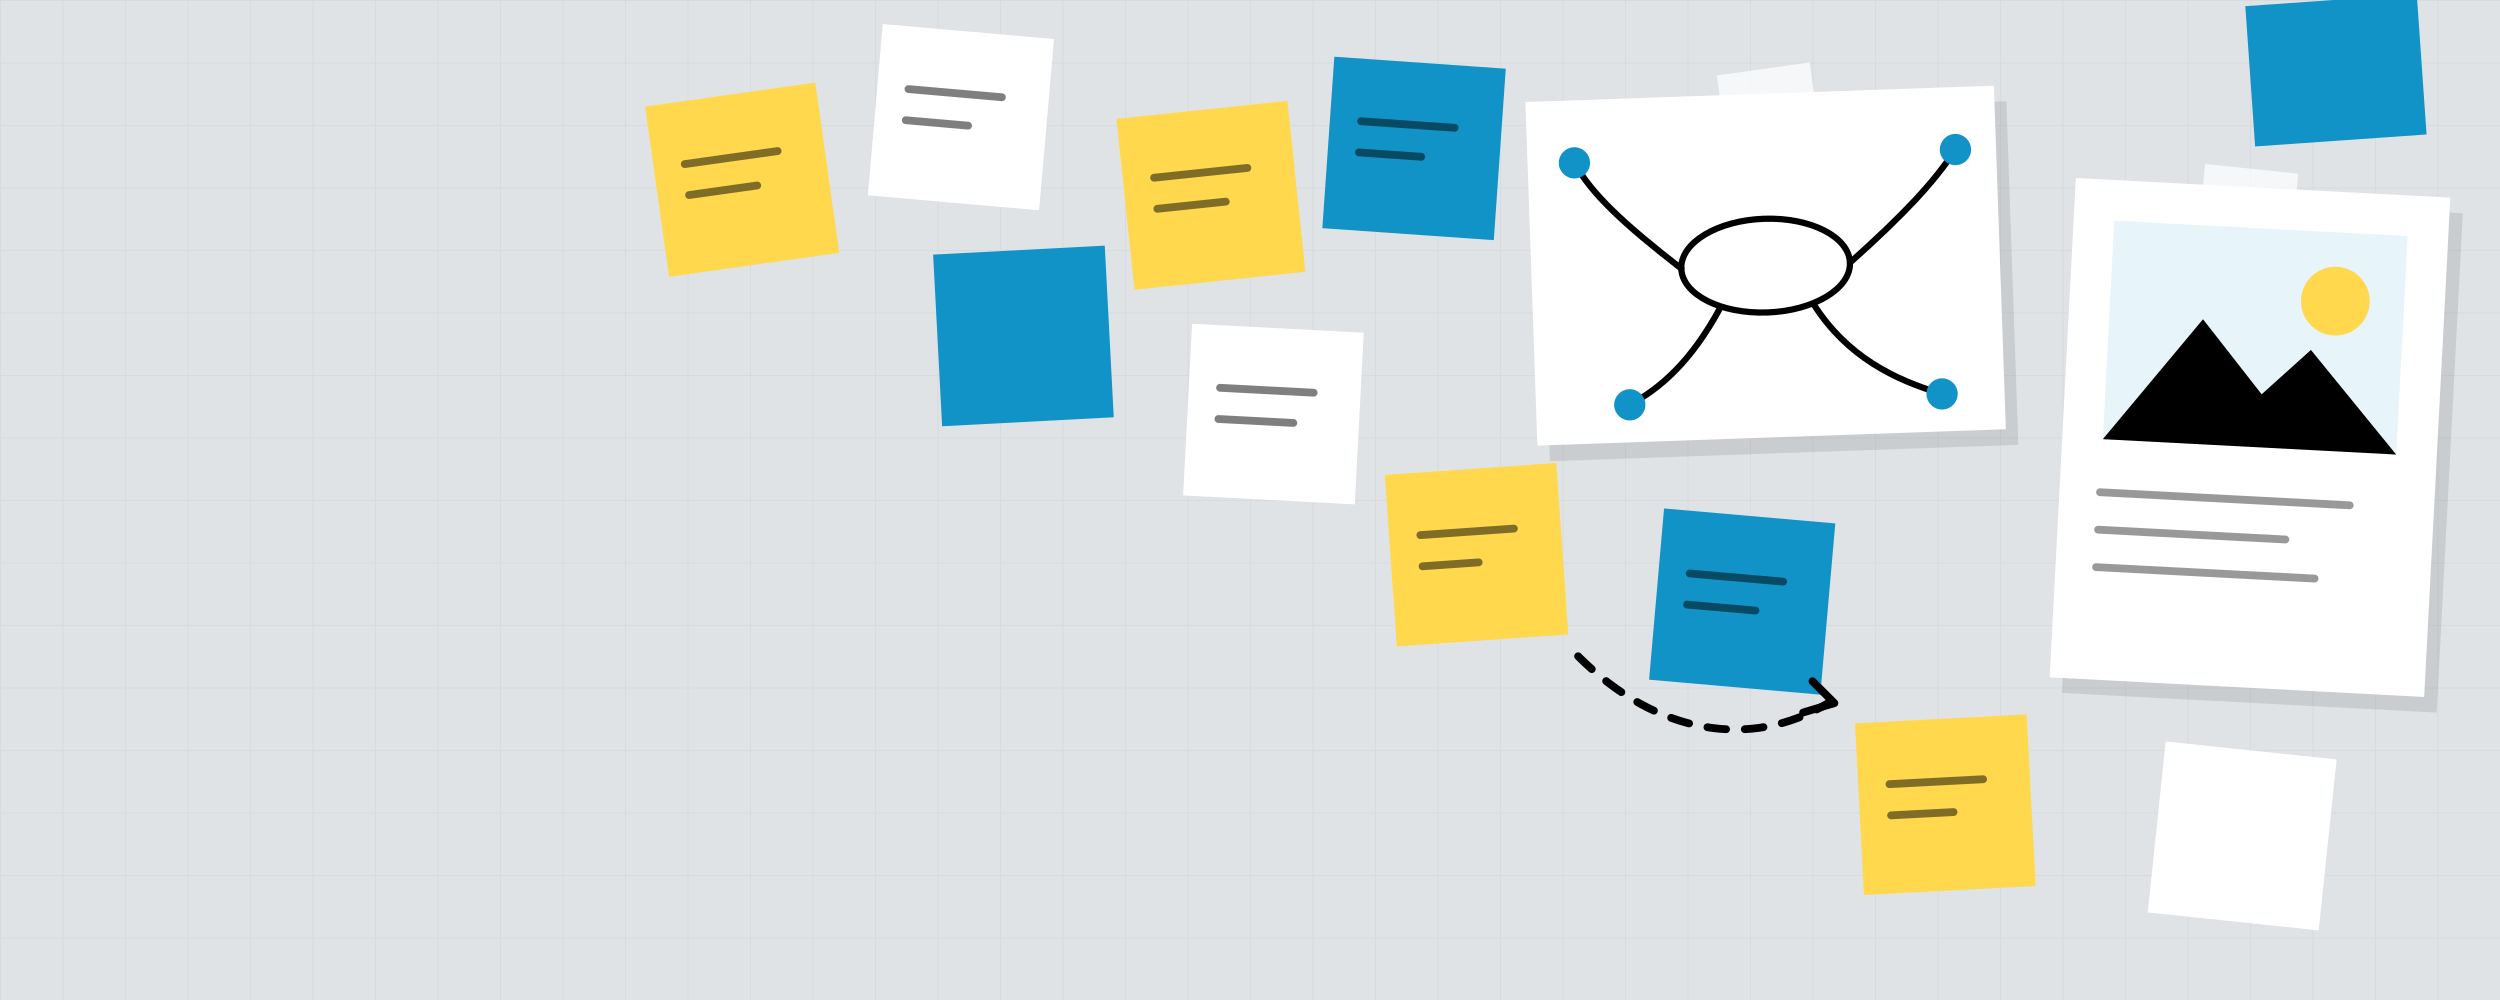
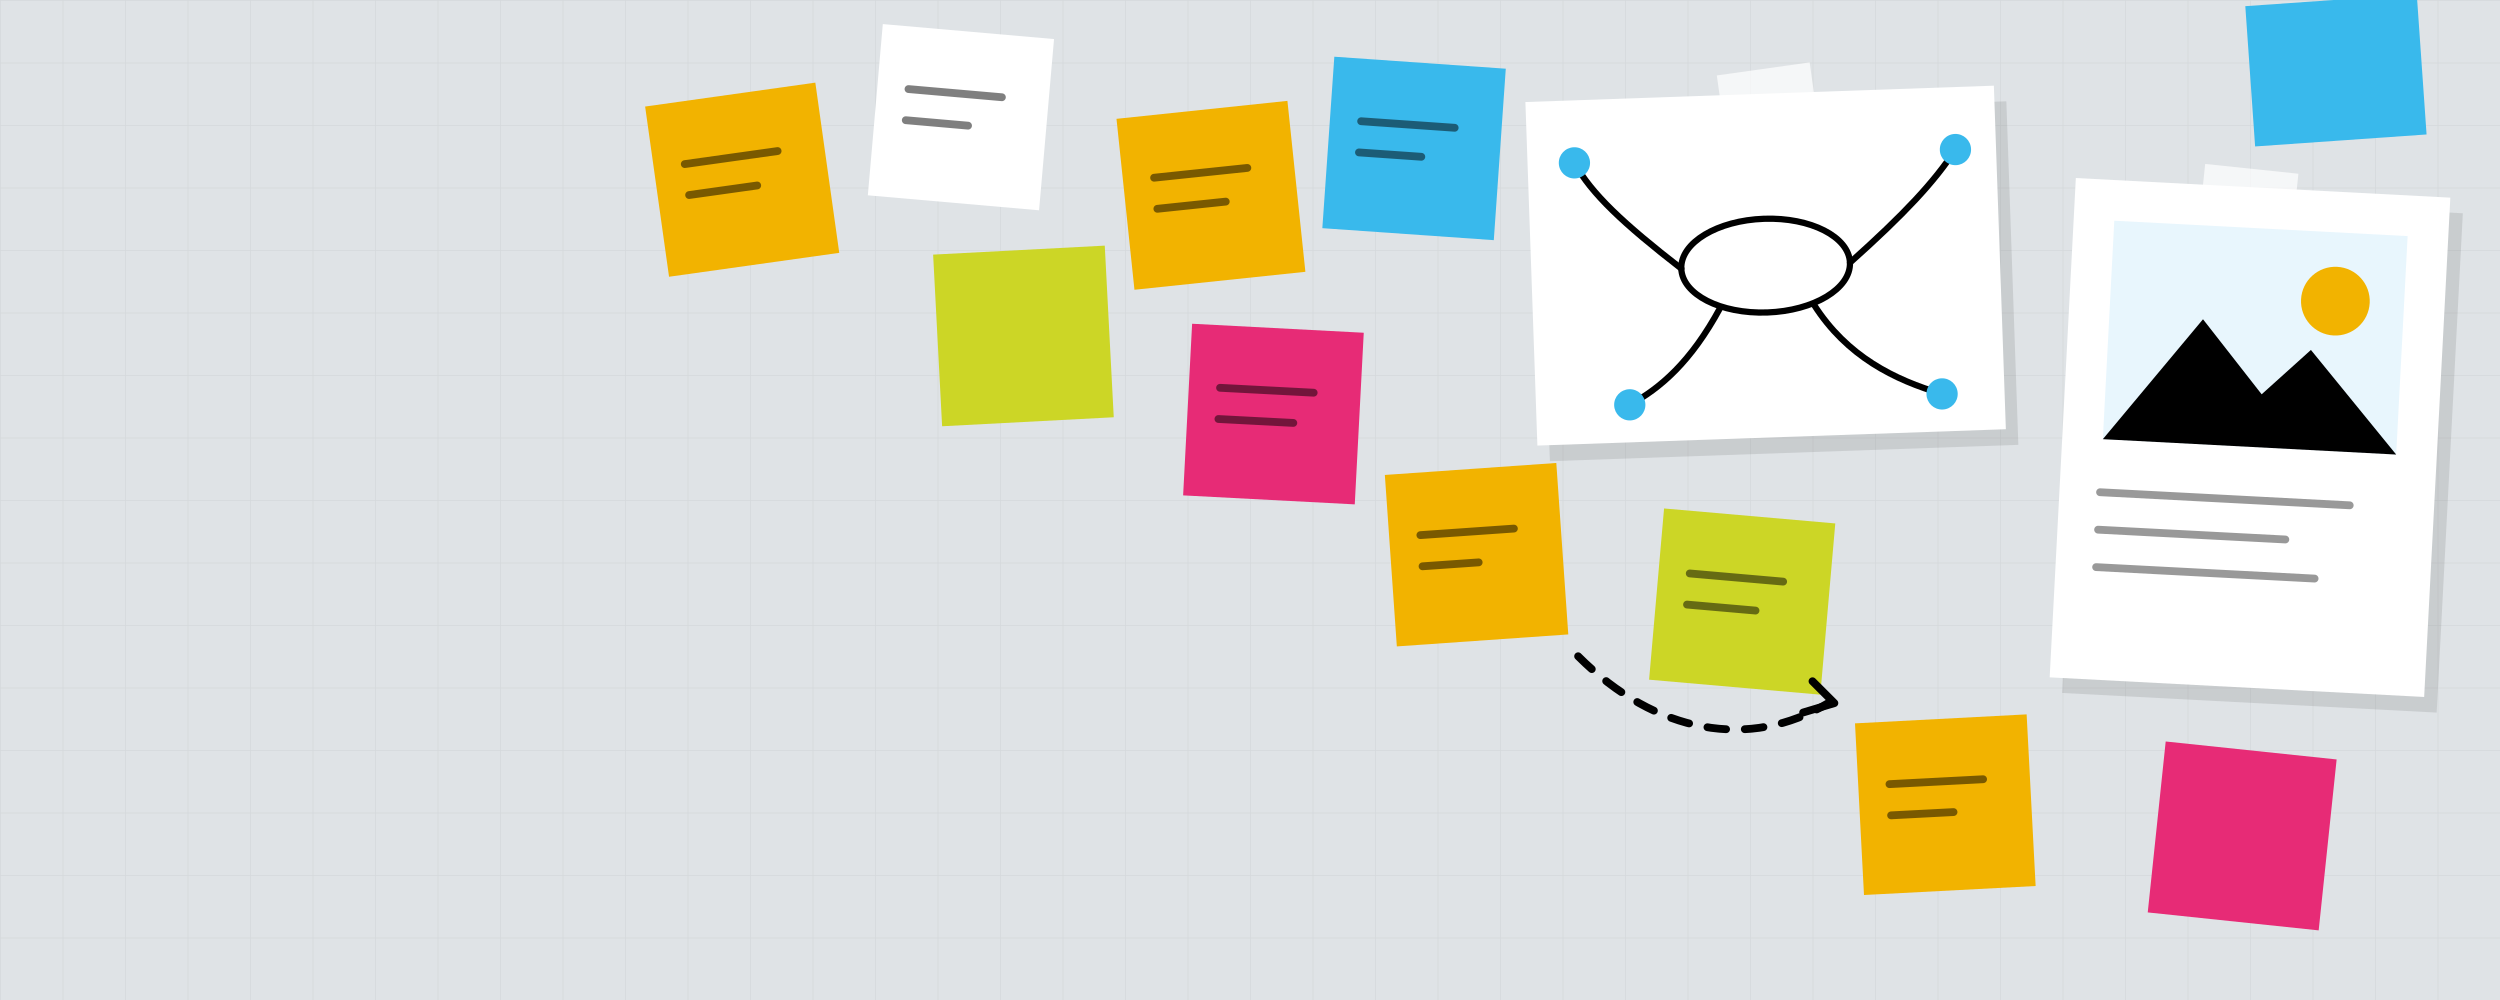
<svg xmlns="http://www.w3.org/2000/svg" viewBox="0 0 1600 640" preserveAspectRatio="xMidYMid slice">
  <defs>
    <pattern id="raster" width="40" height="40" patternUnits="userSpaceOnUse">
      <path d="M40 0H0V40" fill="none" stroke="#000" stroke-opacity=".05" stroke-width="1" />
    </pattern>
  </defs>
  <rect width="1600" height="640" fill="#dfe3e6" />
  <rect width="1600" height="640" fill="url(#raster)" />
  <g>
    <rect x="980" y="60" width="300" height="220" fill="#000" opacity=".1" transform="translate(8 10) rotate(-2 1130 170)" />
    <rect x="980" y="60" width="300" height="220" fill="#fff" transform="rotate(-2 1130 170)" />
    <g transform="rotate(-2 1130 170)" fill="none" stroke="#000" stroke-width="4" stroke-linecap="round">
      <ellipse cx="1130" cy="170" rx="54" ry="30" />
      <path d="M1076 170 C1040 140 1020 120 1010 100" />
      <path d="M1184 170 C1220 140 1240 120 1254 100" />
      <path d="M1100 196 C1080 230 1060 246 1040 256" />
      <path d="M1160 196 C1180 230 1210 246 1240 256" />
    </g>
-     <g transform="rotate(-2 1130 170)" fill="#1193c7">
+     <g transform="rotate(-2 1130 170)" fill="#39b9ec">
      <circle cx="1010" cy="100" r="10" />
      <circle cx="1254" cy="100" r="10" />
      <circle cx="1040" cy="256" r="10" />
      <circle cx="1240" cy="256" r="10" />
    </g>
  </g>
  <g>
    <rect x="1320" y="120" width="240" height="320" fill="#000" opacity=".1" transform="translate(8 10) rotate(3 1440 280)" />
    <rect x="1320" y="120" width="240" height="320" fill="#fff" transform="rotate(3 1440 280)" />
    <g transform="rotate(3 1440 280)">
-       <rect x="1346" y="146" width="188" height="140" fill="#e7f4fa" />
-       <circle cx="1490" cy="190" r="22" fill="#ffd84d" />
+       <rect x="1346" y="146" width="188" height="140" fill="#e8f6fd" />
+       <circle cx="1490" cy="190" r="22" fill="#f2b300" />
      <path d="M1346 286 L1406 206 L1446 252 L1476 222 L1534 286 Z" fill="#000" />
      <path d="M1346 320 h160 M1346 344 h120 M1346 368 h140" stroke="#000" stroke-width="5" stroke-linecap="round" opacity=".4" />
    </g>
  </g>
  <g>
-     <rect x="720" y="70" width="110" height="110" fill="#ffd84d" transform="rotate(-6 775 125)" />
-     <rect x="850" y="40" width="110" height="110" fill="#1193c7" transform="rotate(4 905 95)" />
-     <rect x="760" y="210" width="110" height="110" fill="#fff" transform="rotate(3 815 265)" />
-     <rect x="890" y="300" width="110" height="110" fill="#ffd84d" transform="rotate(-4 945 355)" />
-     <rect x="1060" y="330" width="110" height="110" fill="#1193c7" transform="rotate(5 1115 385)" />
-     <rect x="1190" y="460" width="110" height="110" fill="#ffd84d" transform="rotate(-3 1245 515)" />
-     <rect x="1380" y="480" width="110" height="110" fill="#fff" transform="rotate(6 1435 535)" />
+     <rect x="720" y="70" width="110" height="110" fill="#f2b300" transform="rotate(-6 775 125)" />
+     <rect x="850" y="40" width="110" height="110" fill="#39b9ec" transform="rotate(4 905 95)" />
+     <rect x="760" y="210" width="110" height="110" fill="#e72b76" transform="rotate(3 815 265)" />
+     <rect x="890" y="300" width="110" height="110" fill="#f2b300" transform="rotate(-4 945 355)" />
+     <rect x="1060" y="330" width="110" height="110" fill="#ccd626" transform="rotate(5 1115 385)" />
+     <rect x="1190" y="460" width="110" height="110" fill="#f2b300" transform="rotate(-3 1245 515)" />
+     <rect x="1380" y="480" width="110" height="110" fill="#e72b76" transform="rotate(6 1435 535)" />
    <rect x="560" y="20" width="110" height="110" fill="#fff" transform="rotate(5 615 75)" />
-     <rect x="600" y="160" width="110" height="110" fill="#1193c7" transform="rotate(-3 655 215)" />
-     <rect x="420" y="60" width="110" height="110" fill="#ffd84d" transform="rotate(-8 475 115)" />
-     <rect x="1440" y="0" width="110" height="90" fill="#1193c7" transform="rotate(-4 1495 45)" />
+     <rect x="600" y="160" width="110" height="110" fill="#ccd626" transform="rotate(-3 655 215)" />
+     <rect x="420" y="60" width="110" height="110" fill="#f2b300" transform="rotate(-8 475 115)" />
+     <rect x="1440" y="0" width="110" height="90" fill="#39b9ec" transform="rotate(-4 1495 45)" />
  </g>
  <g stroke="#000" stroke-width="5" stroke-linecap="round" opacity=".5">
    <path d="M740 110 h60 M740 130 h44" transform="rotate(-6 775 125)" />
    <path d="M870 80 h60 M870 100 h40" transform="rotate(4 905 95)" />
    <path d="M780 250 h60 M780 270 h48" transform="rotate(3 815 265)" />
    <path d="M910 340 h60 M910 360 h36" transform="rotate(-4 945 355)" />
    <path d="M1080 370 h60 M1080 390 h44" transform="rotate(5 1115 385)" />
    <path d="M1210 500 h60 M1210 520 h40" transform="rotate(-3 1245 515)" />
    <path d="M580 60 h60 M580 80 h40" transform="rotate(5 615 75)" />
    <path d="M440 100 h60 M440 120 h44" transform="rotate(-8 475 115)" />
  </g>
  <g fill="#fff" opacity=".7">
    <rect x="1100" y="44" width="60" height="22" transform="rotate(-8 1130 55)" />
    <rect x="1410" y="108" width="60" height="22" transform="rotate(6 1440 119)" />
  </g>
  <path d="M1010 420 C1060 470 1120 480 1170 450" fill="none" stroke="#000" stroke-width="5" stroke-dasharray="12 12" stroke-linecap="round" />
  <path d="M1160 436 l14 14 l-20 6" fill="none" stroke="#000" stroke-width="5" stroke-linecap="round" stroke-linejoin="round" />
</svg>
